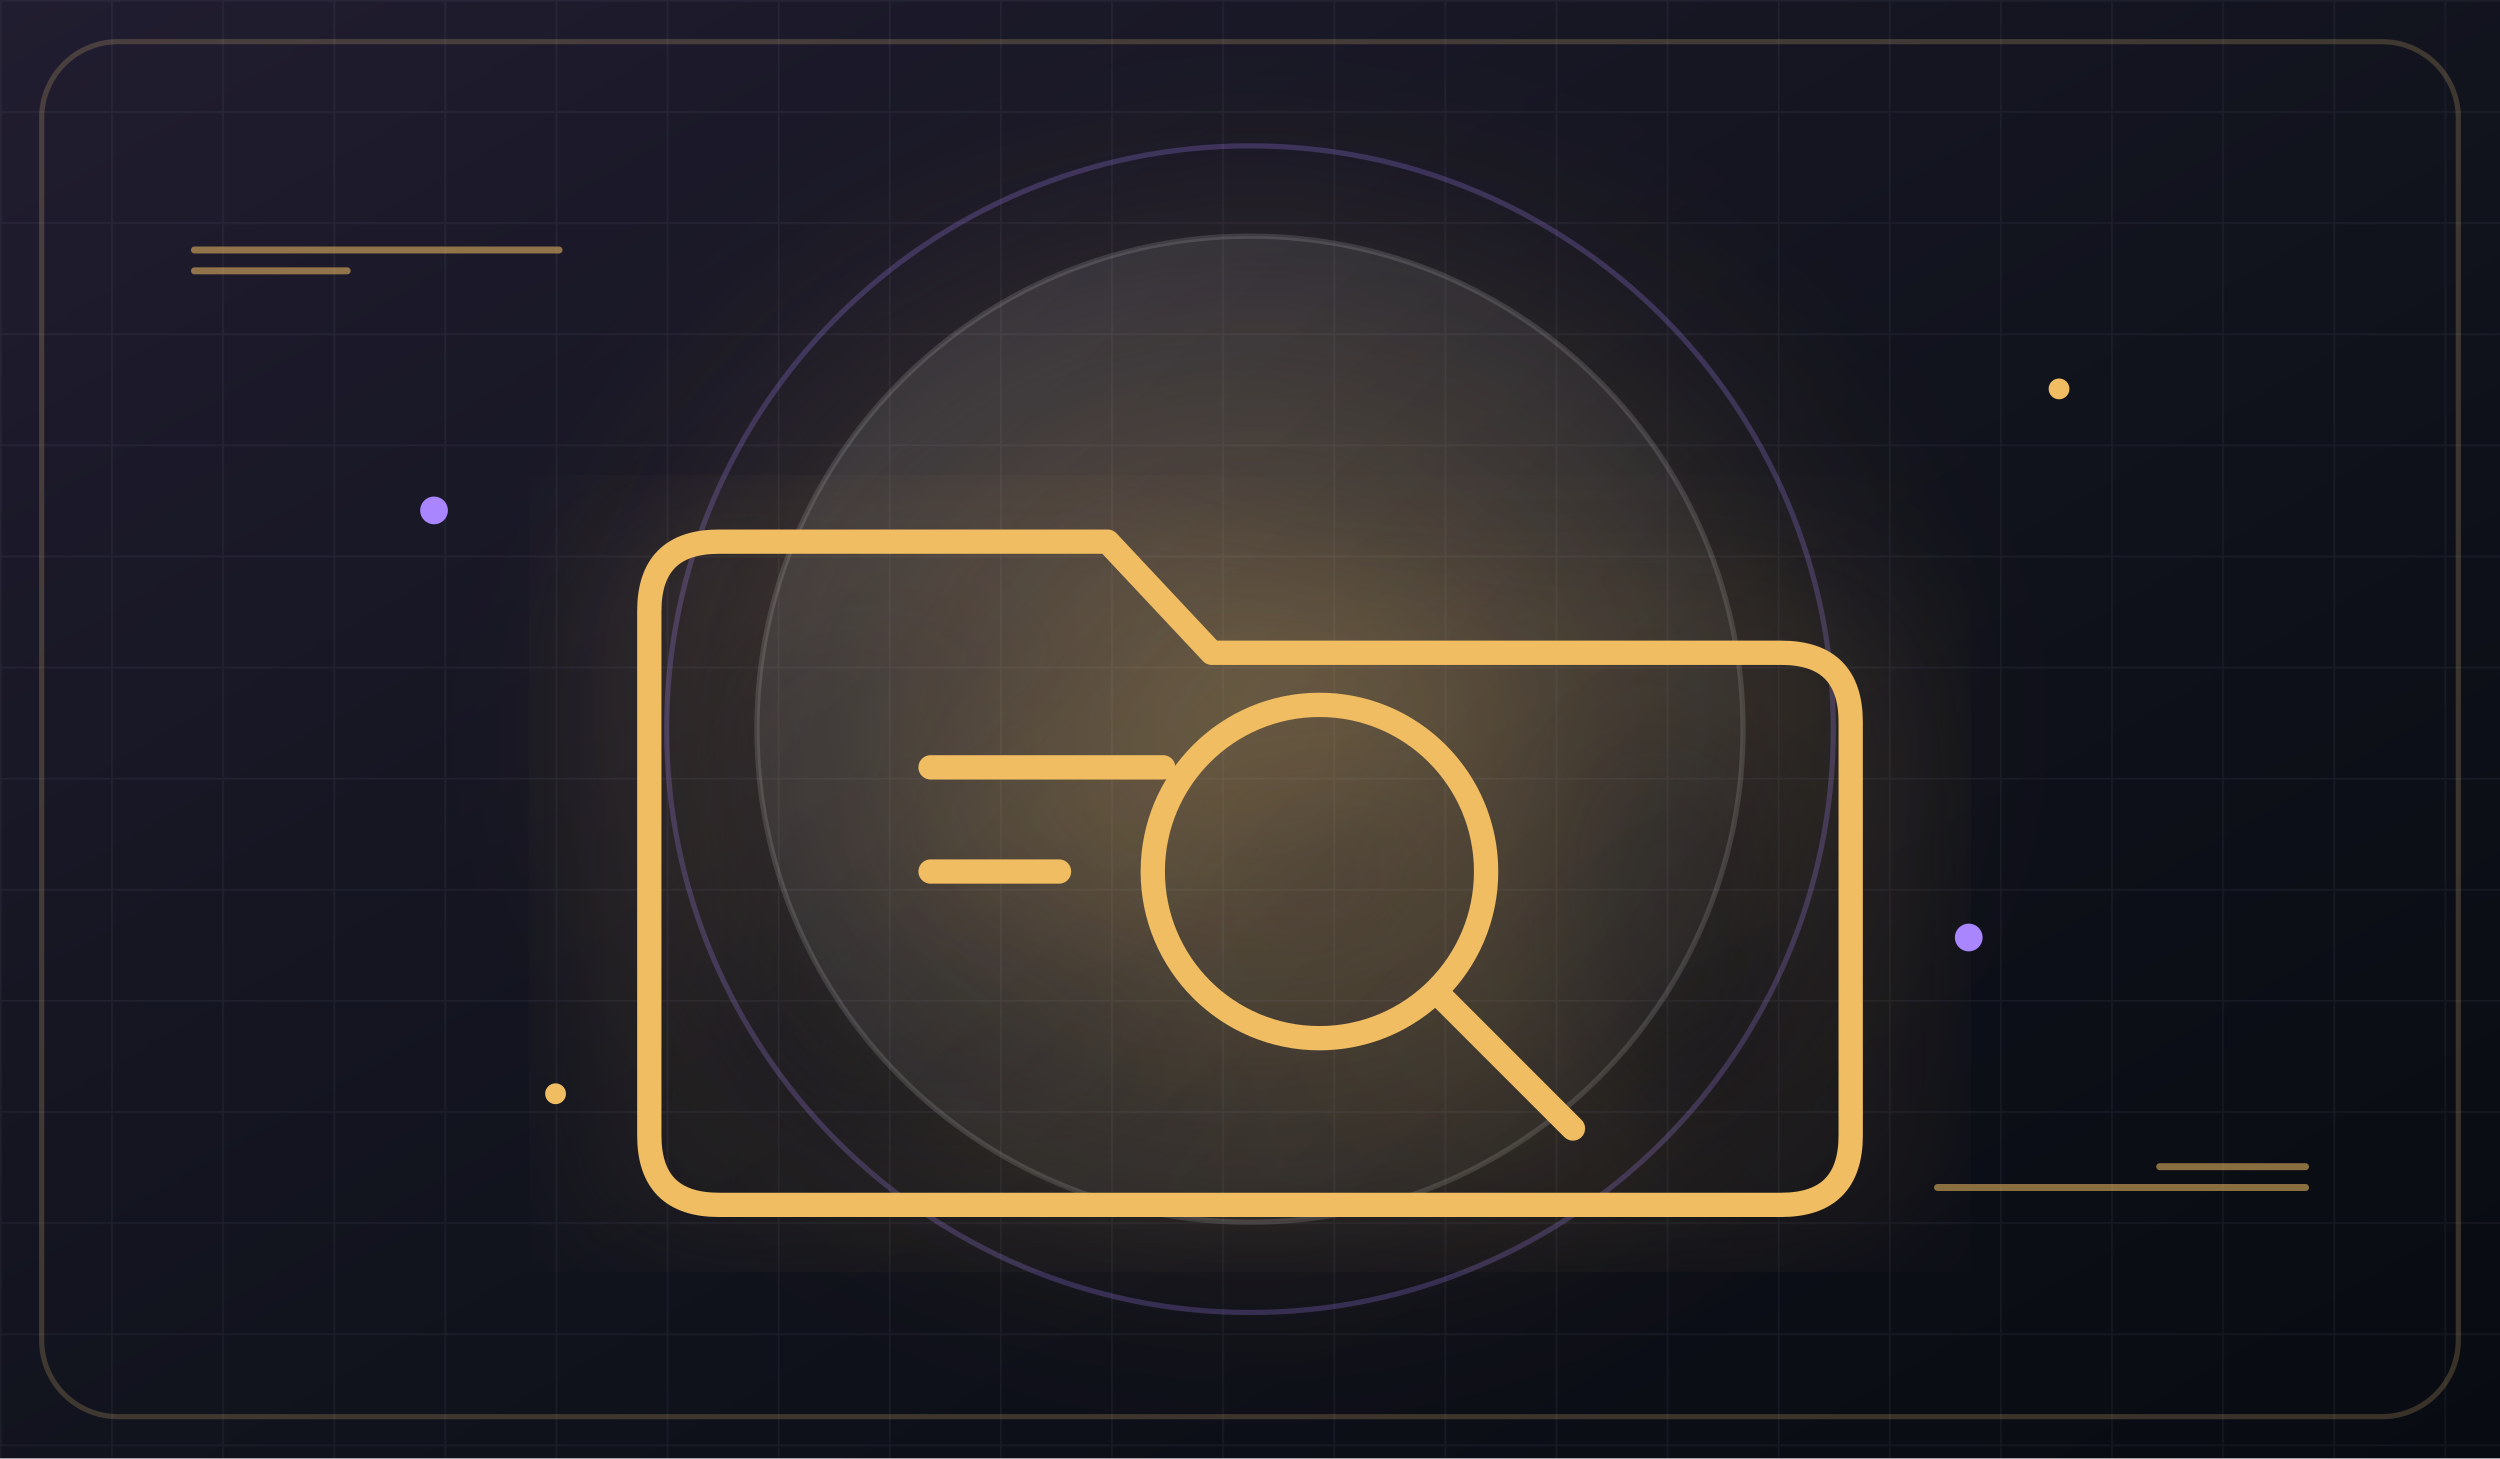
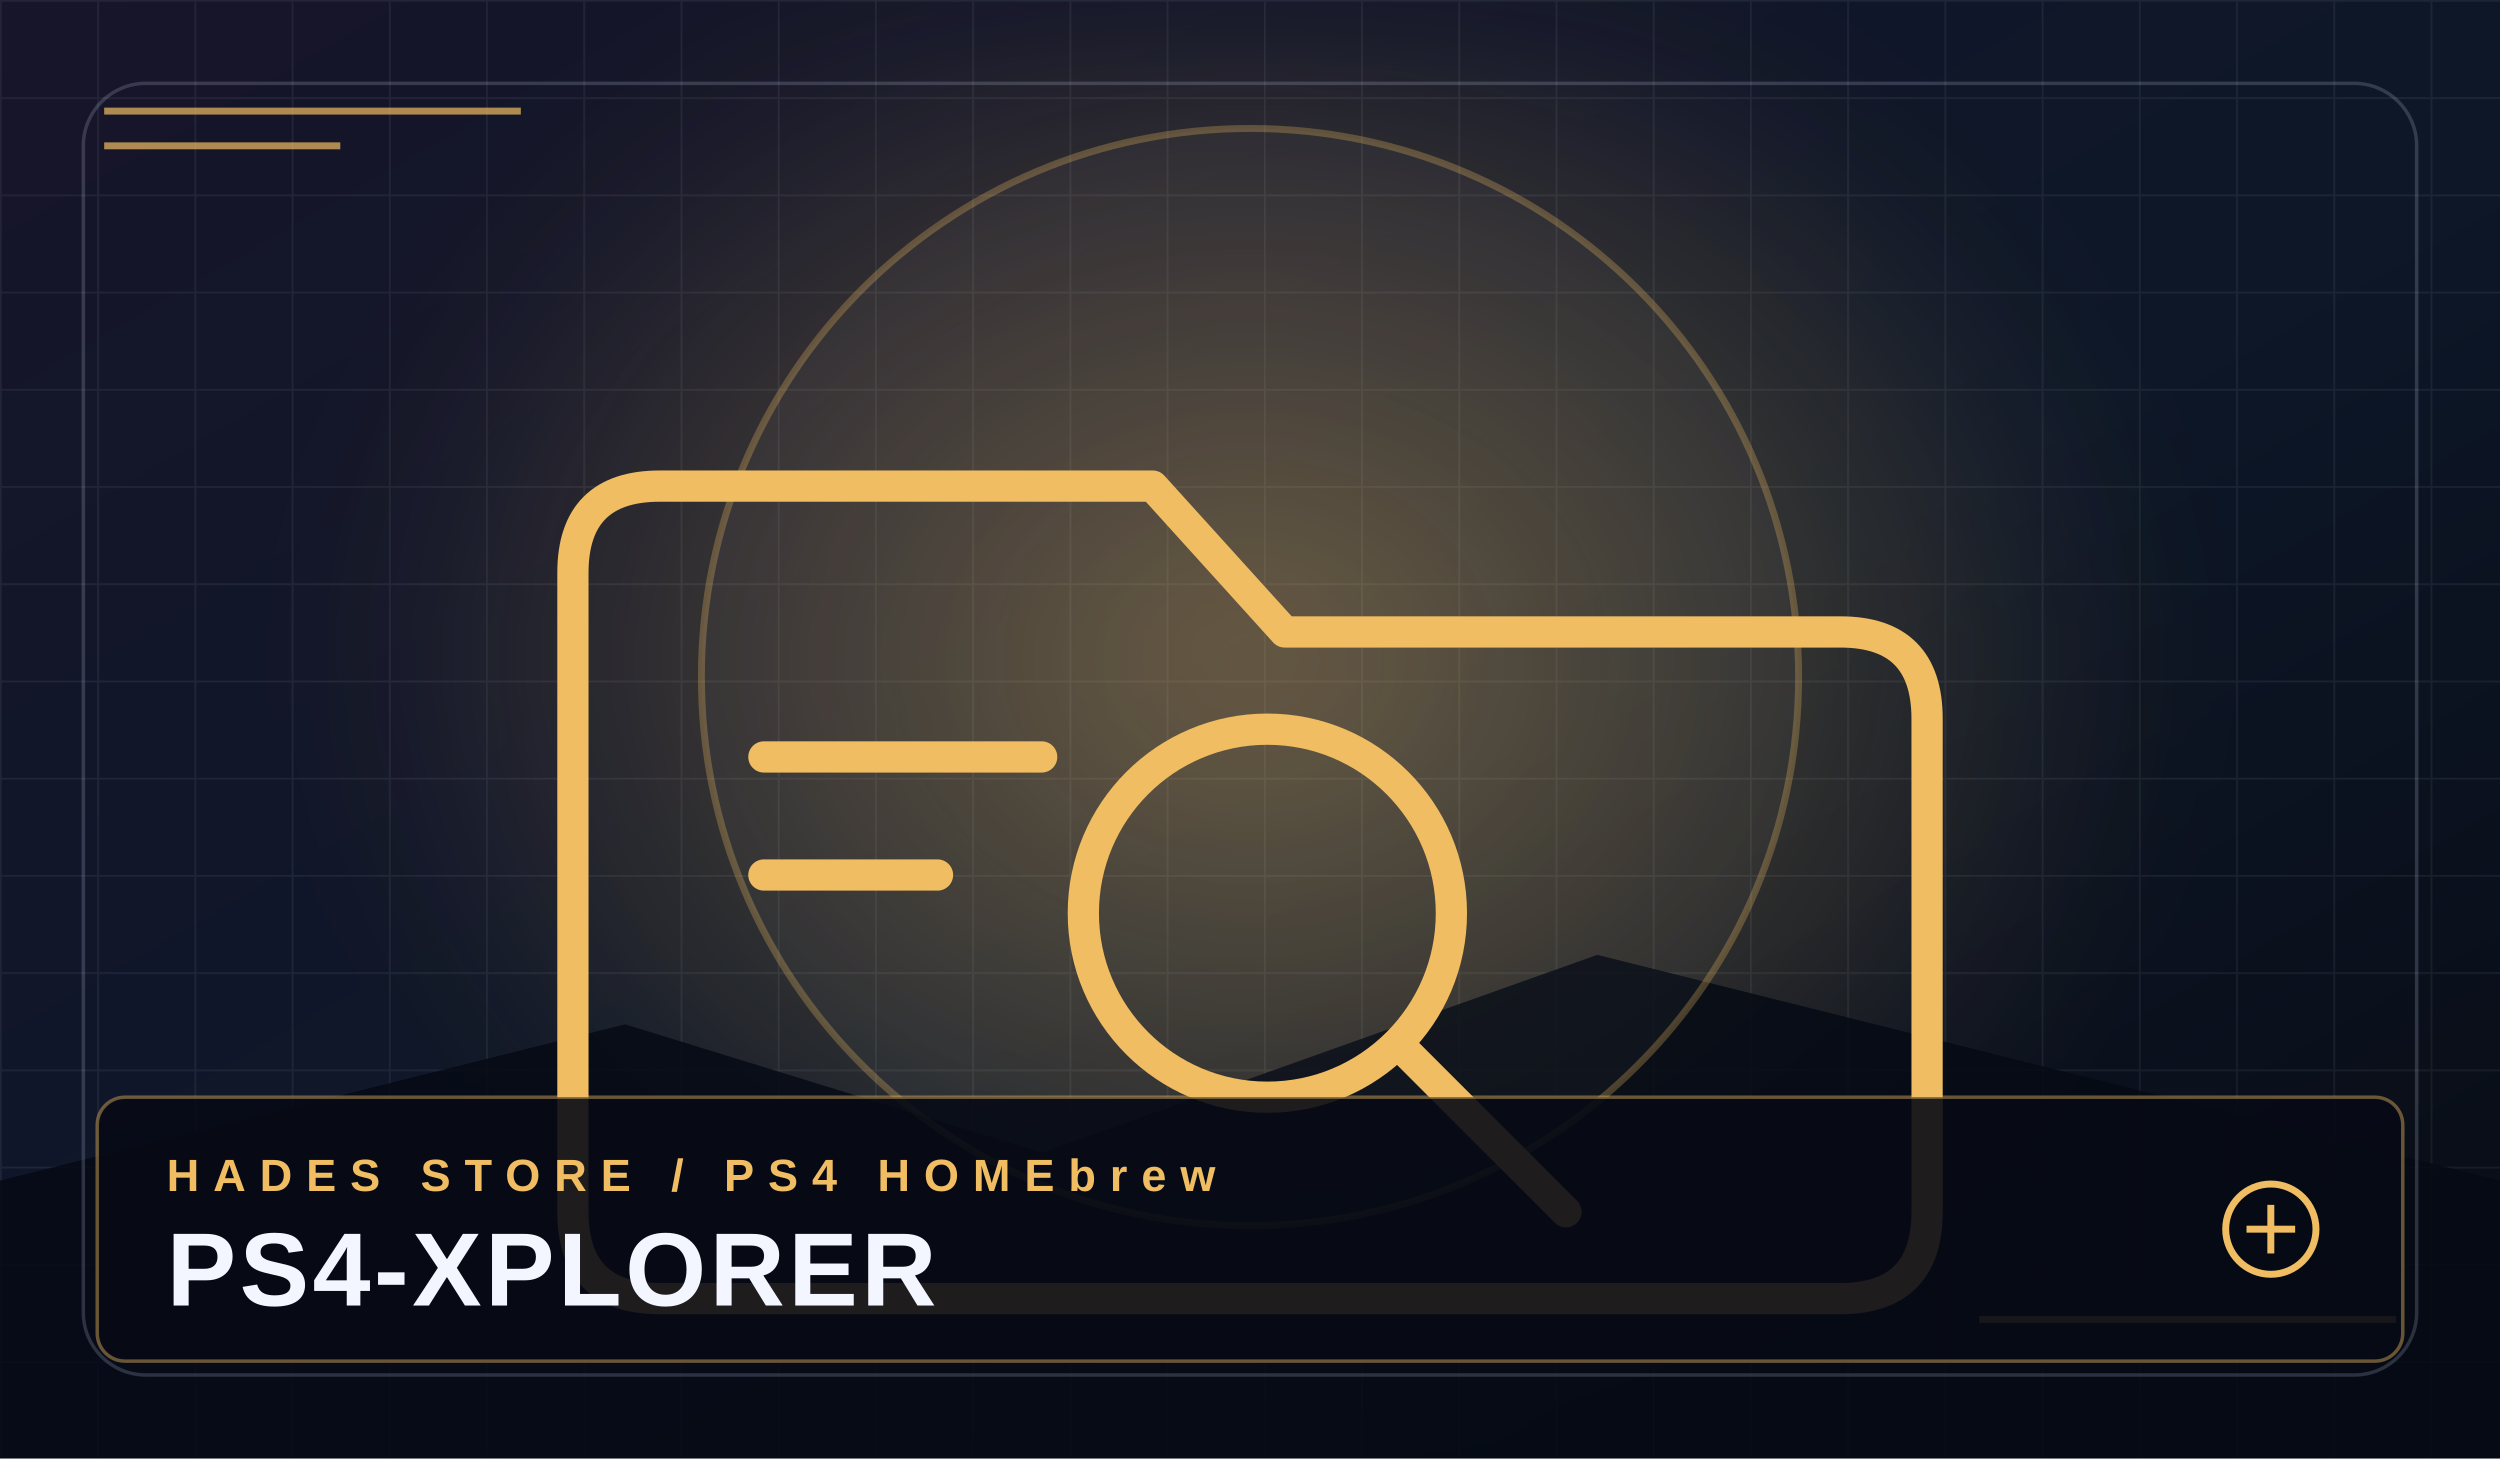
- <svg xmlns="http://www.w3.org/2000/svg" viewBox="0 0 720 420" role="img" aria-label="Ilustração estilizada HADES Store">
+ <svg xmlns="http://www.w3.org/2000/svg" viewBox="0 0 720 420" role="img" aria-label="Capa PS4-Xplorer">
  <defs>
-     <linearGradient id="bg" x1="0" y1="0" x2="1" y2="1">
-       <stop stop-color="#211d30" />
-       <stop offset=".52" stop-color="#11131d" />
-       <stop offset="1" stop-color="#090b12" />
+     <linearGradient id="bg" x2="1" y2="1">
+       <stop stop-color="#17152a" />
+       <stop offset=".55" stop-color="#0d1728" />
+       <stop offset="1" stop-color="#080b13" />
    </linearGradient>
    <radialGradient id="glow">
-       <stop stop-color="#f0bd62" stop-opacity=".32" />
+       <stop stop-color="#f0bd62" stop-opacity=".4" />
      <stop offset="1" stop-color="#f0bd62" stop-opacity="0" />
    </radialGradient>
-     <linearGradient id="glass" x1="0" y1="0" x2="1" y2="1">
-       <stop stop-color="#fff" stop-opacity=".1" />
-       <stop offset="1" stop-color="#fff" stop-opacity=".015" />
-     </linearGradient>
-     <pattern id="grid" width="32" height="32" patternUnits="userSpaceOnUse">
-       <path d="M32 0H0v32" fill="none" stroke="#d9d5ec" stroke-opacity=".055" stroke-width="1" />
+     <pattern id="grid" width="28" height="28" patternUnits="userSpaceOnUse">
+       <path d="M28 0H0v28" fill="none" stroke="#d9e7ff" stroke-opacity=".07" />
    </pattern>
-     <filter id="soft">
-       <feGaussianBlur stdDeviation="24" />
+     <filter id="blur">
+       <feGaussianBlur stdDeviation="22" />
    </filter>
  </defs>
  <rect width="720" height="420" fill="url(#bg)" />
  <rect width="720" height="420" fill="url(#grid)" />
-   <ellipse cx="360" cy="210" rx="205" ry="175" fill="url(#glow)" filter="url(#soft)" />
-   <circle cx="360" cy="210" r="168" fill="none" stroke="#a985ff" stroke-opacity=".24" stroke-width="1.5" />
-   <circle cx="360" cy="210" r="142" fill="url(#glass)" stroke="#fff" stroke-opacity=".13" stroke-width="1.5" />
-   <path d="M56 72h105M56 78h44M558 342h106M622 336h42" stroke="#f0bd62" stroke-opacity=".55" stroke-width="2" stroke-linecap="round" />
-   <g fill="none" stroke="#f0bd62" stroke-width="12" stroke-linecap="round" stroke-linejoin="round" filter="url(#soft)" opacity=".25">
-     <path d="M207 156h112l30 32h164q20 0 20 20v119q0 20-20 20H207q-20 0-20-20V176q0-20 20-20z" />
-     <circle cx="380" cy="251" r="48" />
-     <path d="m414 286 39 39m-185-104h67m-67 30h37" />
+   <ellipse cx="360" cy="190" rx="260" ry="210" fill="url(#glow)" filter="url(#blur)" />
+   <path d="M0 340 180 295 300 332 460 275 720 340v80H0z" fill="#050914" opacity=".85" />
+   <circle cx="360" cy="195" r="158" fill="#fff" fill-opacity=".025" stroke="#f0bd62" stroke-opacity=".28" stroke-width="2" />
+   <g fill="none" stroke="#f0bd62" stroke-width="9" stroke-linecap="round" stroke-linejoin="round">
+     <path d="M190 140h142l38 42h160q25 0 25 25v142q0 25-25 25H190q-25 0-25-25V165q0-25 25-25z" />
+     <circle cx="365" cy="263" r="53" />
+     <path d="m403 301 48 48M220 218h80m-80 34h50" />
  </g>
-   <g fill="none" stroke="#f0bd62" stroke-width="7" stroke-linecap="round" stroke-linejoin="round">
-     <path d="M207 156h112l30 32h164q20 0 20 20v119q0 20-20 20H207q-20 0-20-20V176q0-20 20-20z" />
-     <circle cx="380" cy="251" r="48" />
-     <path d="m414 286 39 39m-185-104h67m-67 30h37" />
-   </g>
-   <circle cx="125" cy="147" r="4" fill="#a985ff" />
-   <circle cx="593" cy="112" r="3" fill="#f0bd62" />
-   <circle cx="567" cy="270" r="4" fill="#a985ff" />
-   <circle cx="160" cy="315" r="3" fill="#f0bd62" />
-   <rect x="12" y="12" width="696" height="396" rx="22" fill="none" stroke="#e2bd76" stroke-opacity=".22" stroke-width="1.5" />
+   <path d="M30 32h120m-120 10h68M570 380h120" stroke="#f0bd62" stroke-opacity=".7" stroke-width="2" />
+   <rect x="24" y="24" width="672" height="372" rx="18" fill="none" stroke="#d8e7ff" stroke-opacity=".18" />
+   <rect x="28" y="316" width="664" height="76" rx="8" fill="#070b16" fill-opacity=".9" stroke="#f0bd62" stroke-opacity=".42" />
+   <text x="48" y="343" fill="#f0bd62" font-family="Arial,sans-serif" font-size="13" font-weight="700" letter-spacing="4">HADES STORE  /  PS4 HOMEbrew</text>
+   <text x="48" y="376" fill="#f4f6ff" font-family="Arial,sans-serif" font-size="30" font-weight="800" letter-spacing="1">PS4-XPLORER</text>
+   <circle cx="654" cy="354" r="13" fill="none" stroke="#f0bd62" stroke-width="2" />
+   <path d="M647 354h14m-7-7v14" stroke="#f0bd62" stroke-width="2" />
</svg>
